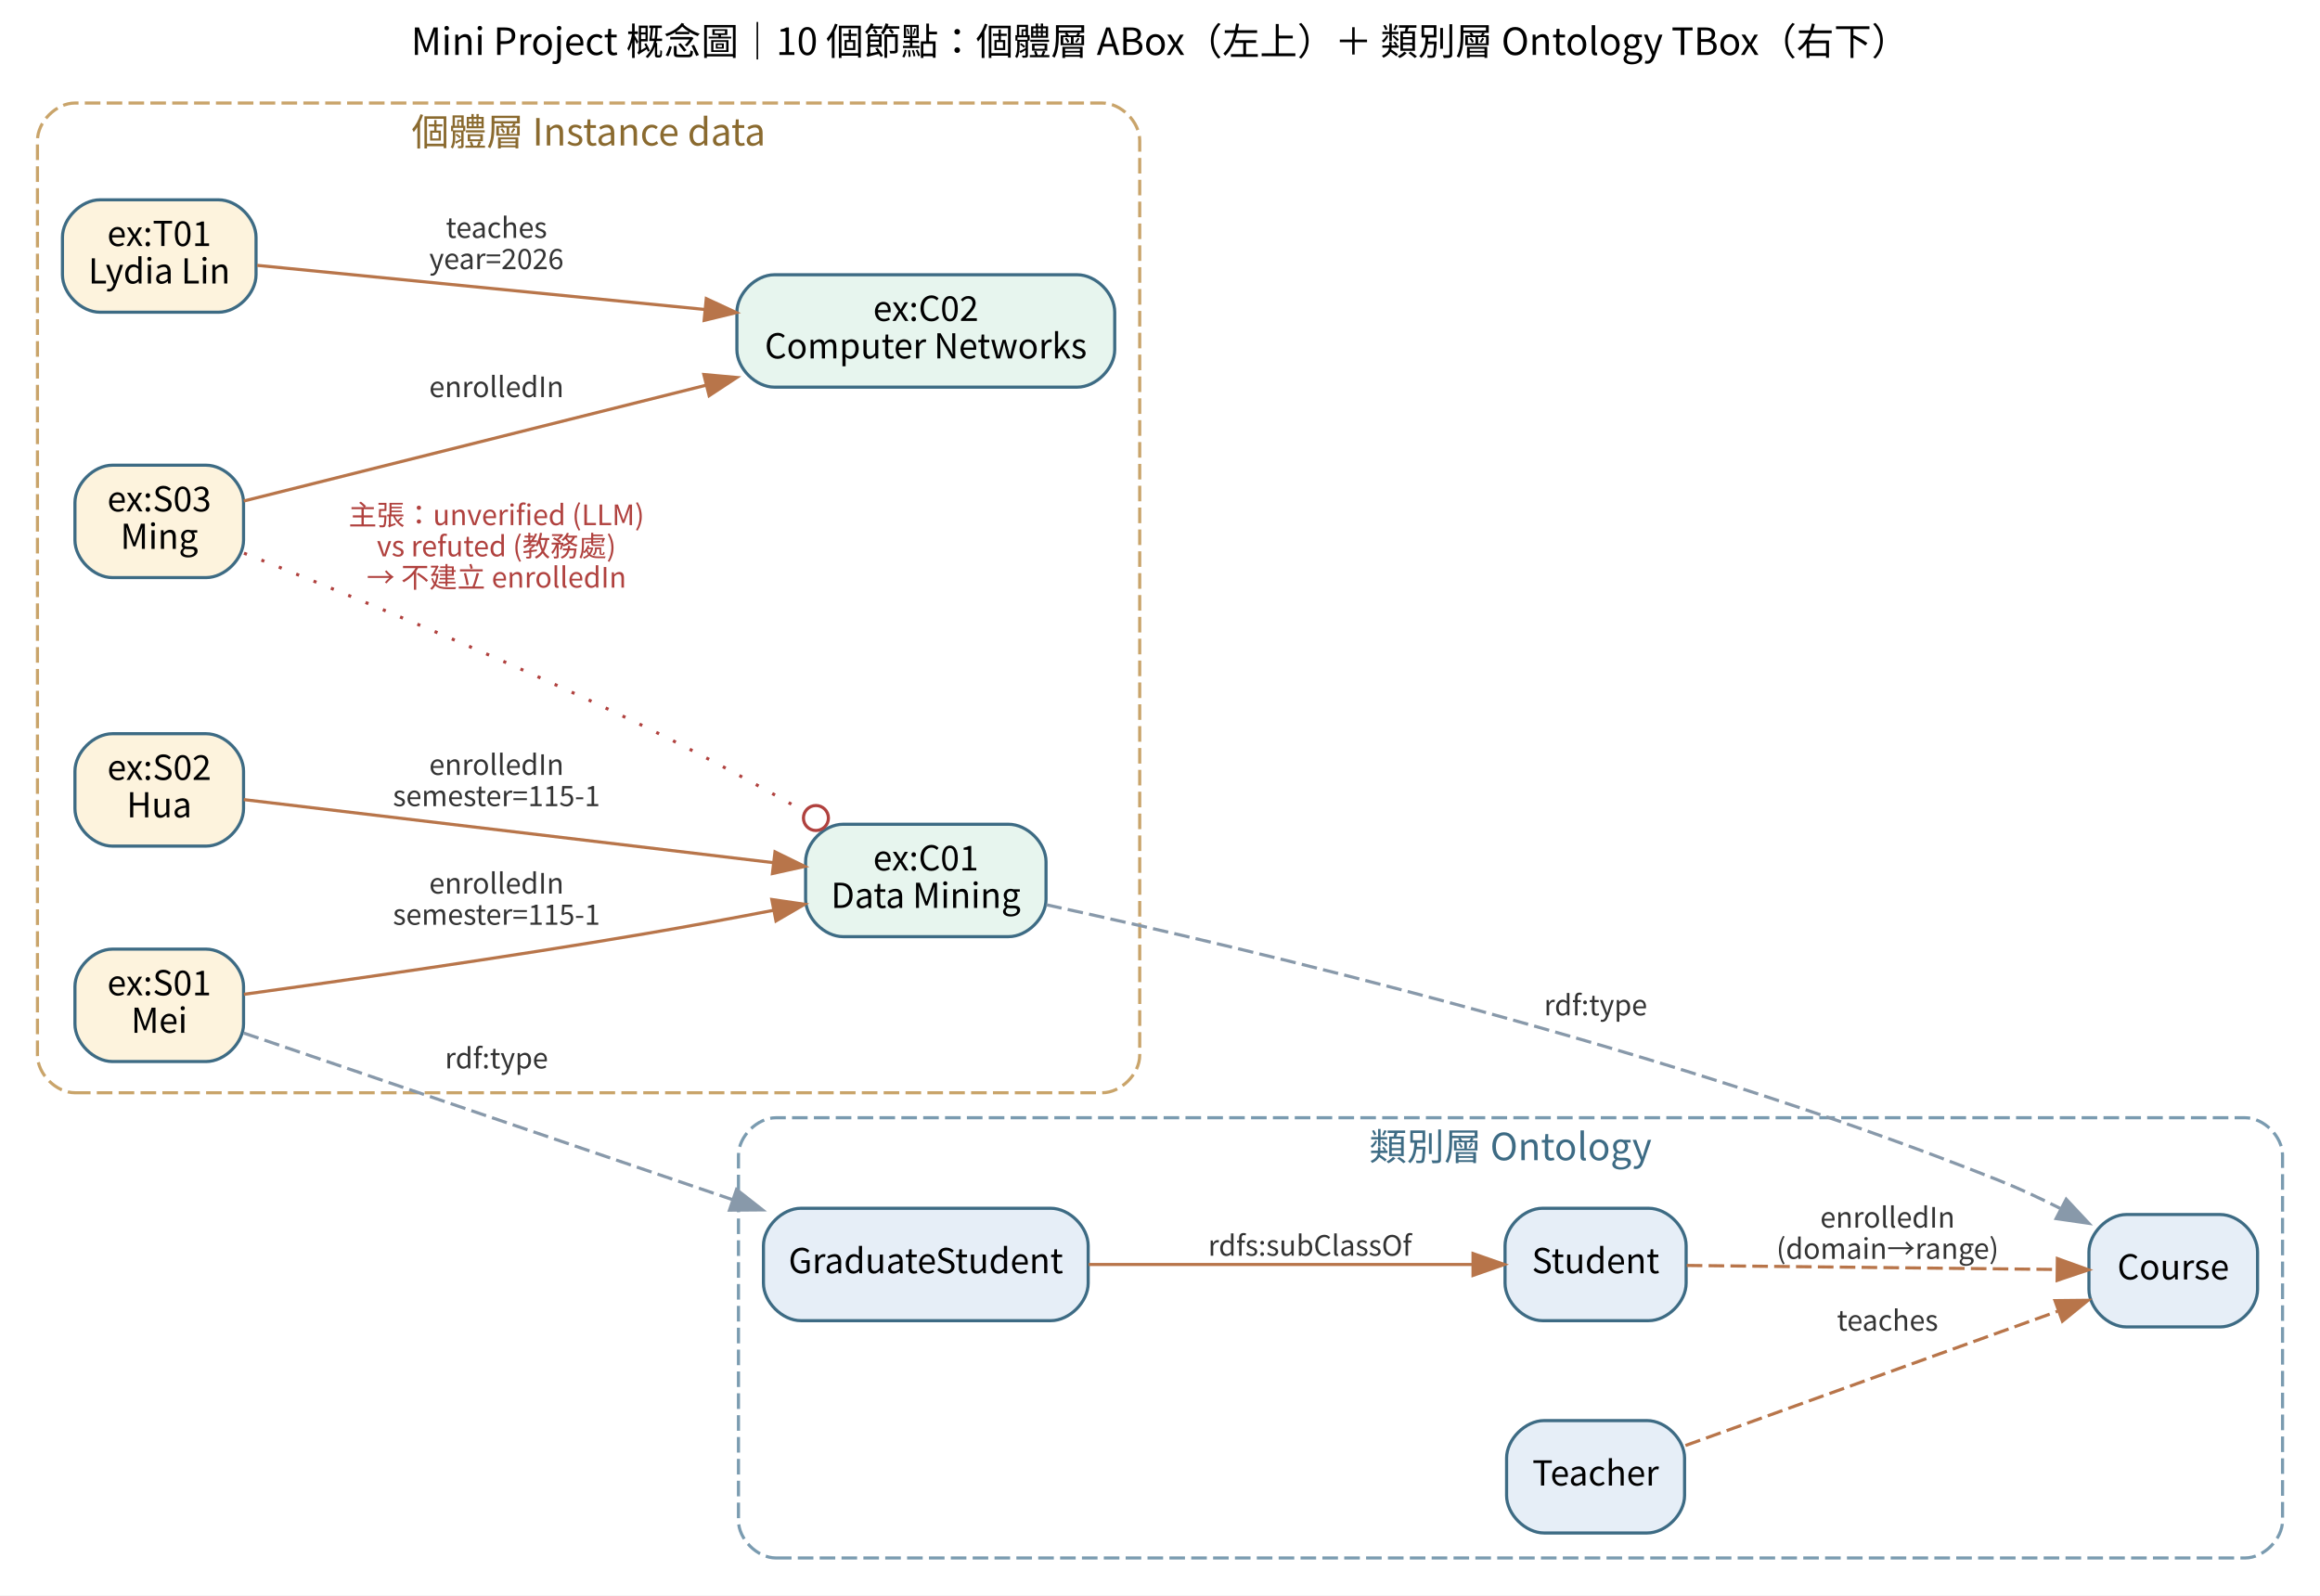
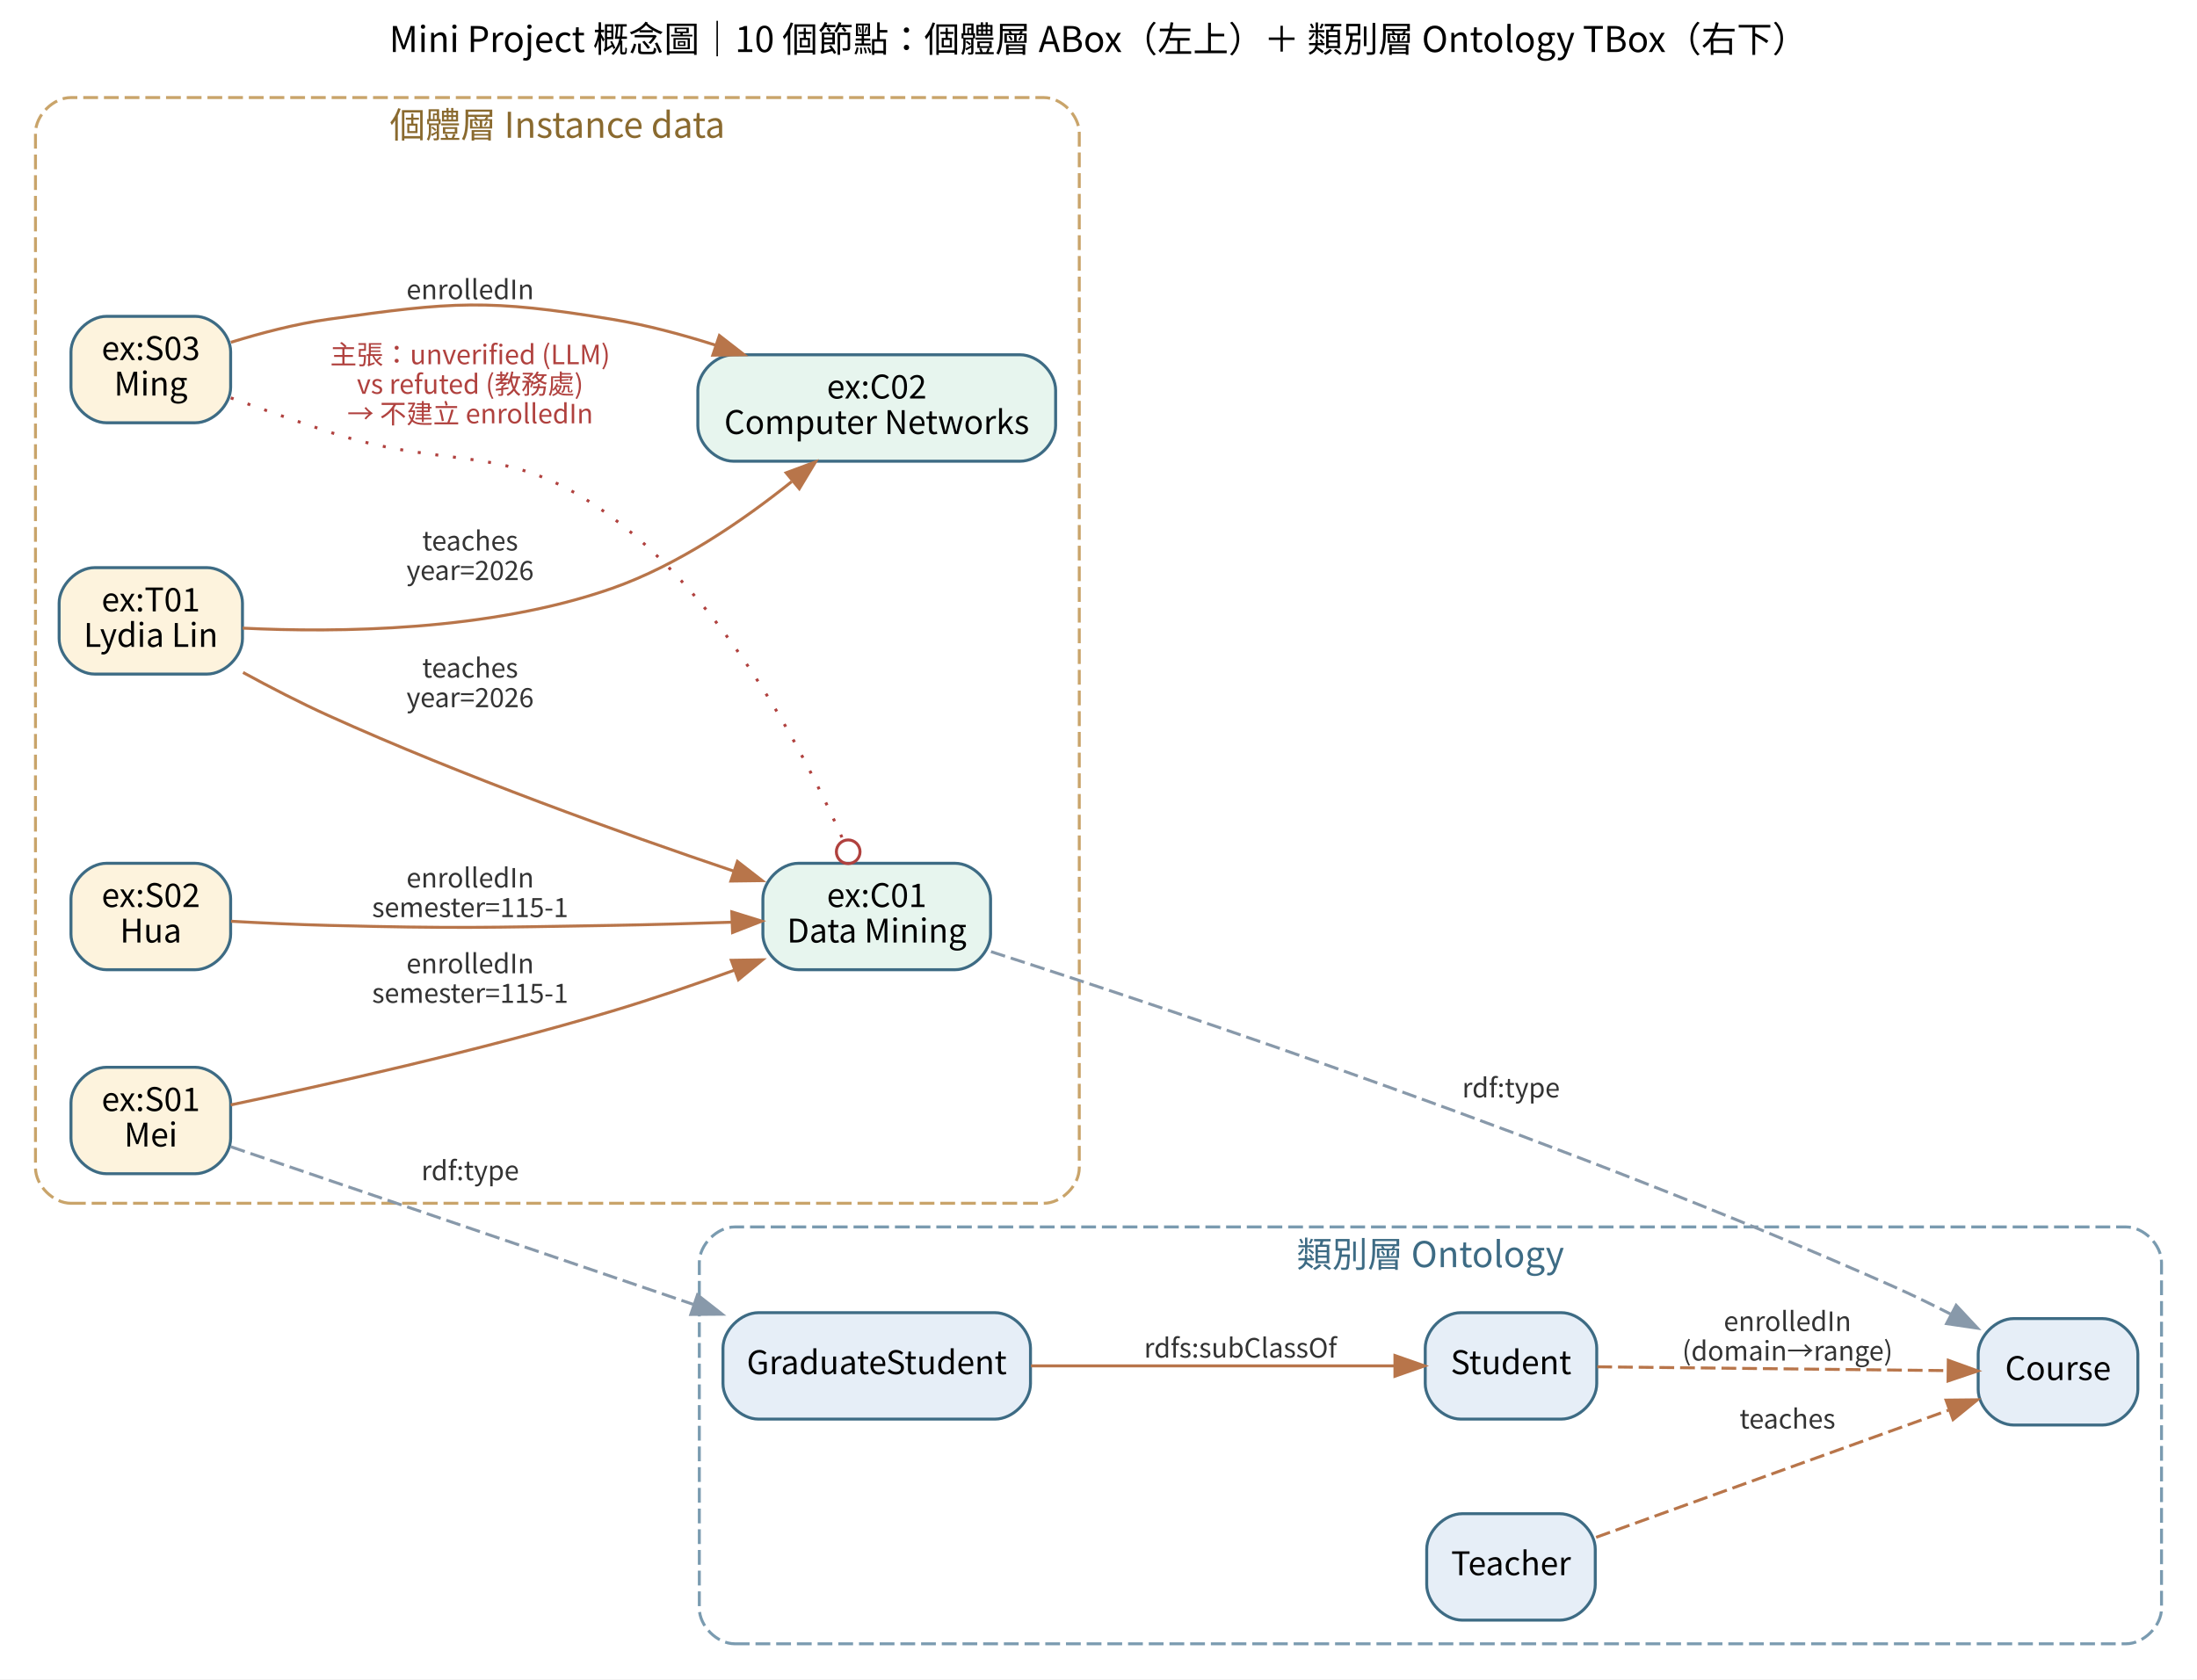
- <svg xmlns="http://www.w3.org/2000/svg" width="743pt" height="511pt" viewBox="0.00 0.00 743.00 511.00">
-   <g id="graph0" class="graph" transform="scale(1 1) rotate(0) translate(4 507)">
-     <polygon fill="white" stroke="transparent" points="-4,4 -4,-507 739,-507 739,4 -4,4" />
-     <text text-anchor="middle" x="367.5" y="-489.4" font-family="Noto Sans CJK TC" font-size="12.00">Mini Project 概念圖｜10 個節點：個體層 ABox（左上）＋ 類別層 Ontology TBox（右下）</text>
+ <svg xmlns="http://www.w3.org/2000/svg" width="743pt" height="568pt" viewBox="0.00 0.00 743.00 568.00">
+   <g id="graph0" class="graph" transform="scale(1 1) rotate(0) translate(4 564)">
+     <polygon fill="white" stroke="transparent" points="-4,4 -4,-564 739,-564 739,4 -4,4" />
+     <text text-anchor="middle" x="367.5" y="-546.4" font-family="Noto Sans CJK TC" font-size="12.00">Mini Project 概念圖｜10 個節點：個體層 ABox（左上）＋ 類別層 Ontology TBox（右下）</text>
    <g id="clust1" class="cluster">
      <path fill="white" stroke="#7a9bb0" stroke-dasharray="5,2" d="M244.5,-8C244.5,-8 715,-8 715,-8 721,-8 727,-14 727,-20 727,-20 727,-137 727,-137 727,-143 721,-149 715,-149 715,-149 244.5,-149 244.5,-149 238.5,-149 232.5,-143 232.5,-137 232.5,-137 232.5,-20 232.5,-20 232.5,-14 238.5,-8 244.5,-8" />
      <text text-anchor="middle" x="479.75" y="-135.4" font-family="Noto Sans CJK TC" font-size="12.00" fill="#3d6b84">類別層 Ontology</text>
    </g>
    <g id="clust2" class="cluster">
-       <path fill="white" stroke="#c9a46a" stroke-dasharray="5,2" d="M20,-157C20,-157 349,-157 349,-157 355,-157 361,-163 361,-169 361,-169 361,-462 361,-462 361,-468 355,-474 349,-474 349,-474 20,-474 20,-474 14,-474 8,-468 8,-462 8,-462 8,-169 8,-169 8,-163 14,-157 20,-157" />
-       <text text-anchor="middle" x="184.5" y="-460.4" font-family="Noto Sans CJK TC" font-size="12.00" fill="#8a6a2f">個體層 Instance data</text>
+       <path fill="white" stroke="#c9a46a" stroke-dasharray="5,2" d="M20,-157C20,-157 349,-157 349,-157 355,-157 361,-163 361,-169 361,-169 361,-519 361,-519 361,-525 355,-531 349,-531 349,-531 20,-531 20,-531 14,-531 8,-525 8,-519 8,-519 8,-169 8,-169 8,-163 14,-157 20,-157" />
+       <text text-anchor="middle" x="184.5" y="-517.4" font-family="Noto Sans CJK TC" font-size="12.00" fill="#8a6a2f">個體層 Instance data</text>
    </g>
    <g id="node1" class="node">
      <path fill="#e6eef7" stroke="#3d6b84" d="M332.5,-120C332.5,-120 252.5,-120 252.5,-120 246.5,-120 240.5,-114 240.5,-108 240.5,-108 240.5,-96 240.5,-96 240.5,-90 246.5,-84 252.5,-84 252.5,-84 332.5,-84 332.5,-84 338.5,-84 344.5,-90 344.5,-96 344.5,-96 344.5,-108 344.5,-108 344.5,-114 338.5,-120 332.5,-120" />
      <text text-anchor="middle" x="292.5" y="-99.2" font-family="Noto Sans CJK TC" font-size="11.00">GraduateStudent</text>
    </g>
    <g id="node2" class="node">
      <path fill="#e6eef7" stroke="#3d6b84" d="M524,-120C524,-120 490,-120 490,-120 484,-120 478,-114 478,-108 478,-108 478,-96 478,-96 478,-90 484,-84 490,-84 490,-84 524,-84 524,-84 530,-84 536,-90 536,-96 536,-96 536,-108 536,-108 536,-114 530,-120 524,-120" />
      <text text-anchor="middle" x="507" y="-99.2" font-family="Noto Sans CJK TC" font-size="11.00">Student</text>
    </g>
    <g id="edge1" class="edge">
      <path fill="none" stroke="#b8754a" d="M344.67,-102C382.51,-102 433.23,-102 467.63,-102" />
      <polygon fill="#b8754a" stroke="#b8754a" points="467.75,-105.5 477.75,-102 467.75,-98.5 467.75,-105.5" />
      <text text-anchor="middle" x="415.5" y="-104.8" font-family="Noto Sans CJK TC" font-size="9.00" fill="#333333">rdfs:subClassOf</text>
    </g>
    <g id="node3" class="node">
      <path fill="#e6eef7" stroke="#3d6b84" d="M707,-118C707,-118 677,-118 677,-118 671,-118 665,-112 665,-106 665,-106 665,-94 665,-94 665,-88 671,-82 677,-82 677,-82 707,-82 707,-82 713,-82 719,-88 719,-94 719,-94 719,-106 719,-106 719,-112 713,-118 707,-118" />
      <text text-anchor="middle" x="692" y="-97.2" font-family="Noto Sans CJK TC" font-size="11.00">Course</text>
    </g>
    <g id="edge2" class="edge">
      <path fill="none" stroke="#b8754a" stroke-dasharray="5,2" d="M536.19,-101.69C567.99,-101.34 619.81,-100.78 654.63,-100.4" />
      <polygon fill="#b8754a" stroke="#b8754a" points="654.89,-103.89 664.85,-100.29 654.81,-96.9 654.89,-103.89" />
      <text text-anchor="middle" x="600.5" y="-113.8" font-family="Noto Sans CJK TC" font-size="9.00" fill="#333333">enrolledIn</text>
      <text text-anchor="middle" x="600.5" y="-103.8" font-family="Noto Sans CJK TC" font-size="9.00" fill="#333333">(domain→range)</text>
    </g>
    <g id="node4" class="node">
      <path fill="#e6eef7" stroke="#3d6b84" d="M523.5,-52C523.5,-52 490.5,-52 490.5,-52 484.5,-52 478.5,-46 478.5,-40 478.5,-40 478.5,-28 478.5,-28 478.5,-22 484.5,-16 490.5,-16 490.5,-16 523.5,-16 523.5,-16 529.5,-16 535.5,-22 535.5,-28 535.5,-28 535.5,-40 535.5,-40 535.5,-46 529.5,-52 523.5,-52" />
      <text text-anchor="middle" x="507" y="-31.2" font-family="Noto Sans CJK TC" font-size="11.00">Teacher</text>
    </g>
    <g id="edge3" class="edge">
      <path fill="none" stroke="#b8754a" stroke-dasharray="5,2" d="M535.79,-44.02C567.65,-55.51 619.94,-74.37 654.92,-86.99" />
      <polygon fill="#b8754a" stroke="#b8754a" points="654.13,-90.42 664.73,-90.53 656.51,-83.84 654.13,-90.42" />
      <text text-anchor="middle" x="600.5" y="-80.8" font-family="Noto Sans CJK TC" font-size="9.00" fill="#333333">teaches</text>
    </g>
    <g id="node5" class="node">
      <path fill="#fdf3dd" stroke="#3d6b84" d="M62,-203C62,-203 32,-203 32,-203 26,-203 20,-197 20,-191 20,-191 20,-179 20,-179 20,-173 26,-167 32,-167 32,-167 62,-167 62,-167 68,-167 74,-173 74,-179 74,-179 74,-191 74,-191 74,-197 68,-203 62,-203" />
      <text text-anchor="middle" x="47" y="-188.2" font-family="Noto Sans CJK TC" font-size="11.00">ex:S01</text>
      <text text-anchor="middle" x="47" y="-176.2" font-family="Noto Sans CJK TC" font-size="11.00">Mei</text>
    </g>
-     <g id="edge9" class="edge">
+     <g id="edge10" class="edge">
      <path fill="none" stroke="#8899aa" stroke-dasharray="5,2" d="M74.06,-176.12C111.17,-163.47 180.33,-139.89 230.72,-122.72" />
      <polygon fill="#8899aa" stroke="#8899aa" points="231.88,-126.02 240.21,-119.48 229.62,-119.4 231.88,-126.02" />
      <text text-anchor="middle" x="155" y="-164.8" font-family="Noto Sans CJK TC" font-size="9.00" fill="#333333">rdf:type</text>
    </g>
    <g id="node8" class="node">
-       <path fill="#e7f5ee" stroke="#3d6b84" d="M319,-243C319,-243 266,-243 266,-243 260,-243 254,-237 254,-231 254,-231 254,-219 254,-219 254,-213 260,-207 266,-207 266,-207 319,-207 319,-207 325,-207 331,-213 331,-219 331,-219 331,-231 331,-231 331,-237 325,-243 319,-243" />
-       <text text-anchor="middle" x="292.5" y="-228.2" font-family="Noto Sans CJK TC" font-size="11.00">ex:C01</text>
-       <text text-anchor="middle" x="292.5" y="-216.2" font-family="Noto Sans CJK TC" font-size="11.00">Data Mining</text>
+       <path fill="#e7f5ee" stroke="#3d6b84" d="M319,-272C319,-272 266,-272 266,-272 260,-272 254,-266 254,-260 254,-260 254,-248 254,-248 254,-242 260,-236 266,-236 266,-236 319,-236 319,-236 325,-236 331,-242 331,-248 331,-248 331,-260 331,-260 331,-266 325,-272 319,-272" />
+       <text text-anchor="middle" x="292.5" y="-257.2" font-family="Noto Sans CJK TC" font-size="11.00">ex:C01</text>
+       <text text-anchor="middle" x="292.5" y="-245.2" font-family="Noto Sans CJK TC" font-size="11.00">Data Mining</text>
    </g>
    <g id="edge4" class="edge">
-       <path fill="none" stroke="#b8754a" d="M74.11,-188.53C104.96,-192.78 157.81,-200.31 203,-208 216.27,-210.26 230.63,-212.92 243.83,-215.46" />
-       <polygon fill="#b8754a" stroke="#b8754a" points="243.18,-218.9 253.67,-217.37 244.52,-212.03 243.18,-218.9" />
-       <text text-anchor="middle" x="155" y="-220.8" font-family="Noto Sans CJK TC" font-size="9.00" fill="#333333">enrolledIn</text>
-       <text text-anchor="middle" x="155" y="-210.8" font-family="Noto Sans CJK TC" font-size="9.00" fill="#333333">semester=115-1</text>
+       <path fill="none" stroke="#b8754a" d="M74.02,-190.27C105,-196.77 158.21,-208.6 203,-222 216.6,-226.07 231.17,-231.06 244.48,-235.89" />
+       <polygon fill="#b8754a" stroke="#b8754a" points="243.32,-239.19 253.91,-239.35 245.73,-232.62 243.32,-239.19" />
+       <text text-anchor="middle" x="155" y="-234.8" font-family="Noto Sans CJK TC" font-size="9.00" fill="#333333">enrolledIn</text>
+       <text text-anchor="middle" x="155" y="-224.8" font-family="Noto Sans CJK TC" font-size="9.00" fill="#333333">semester=115-1</text>
    </g>
    <g id="node6" class="node">
      <path fill="#fdf3dd" stroke="#3d6b84" d="M62,-272C62,-272 32,-272 32,-272 26,-272 20,-266 20,-260 20,-260 20,-248 20,-248 20,-242 26,-236 32,-236 32,-236 62,-236 62,-236 68,-236 74,-242 74,-248 74,-248 74,-260 74,-260 74,-266 68,-272 62,-272" />
      <text text-anchor="middle" x="47" y="-257.2" font-family="Noto Sans CJK TC" font-size="11.00">ex:S02</text>
      <text text-anchor="middle" x="47" y="-245.2" font-family="Noto Sans CJK TC" font-size="11.00">Hua</text>
    </g>
    <g id="edge5" class="edge">
-       <path fill="none" stroke="#b8754a" d="M74.06,-250.9C114.46,-246.08 192.84,-236.75 243.64,-230.7" />
-       <polygon fill="#b8754a" stroke="#b8754a" points="244.2,-234.16 253.72,-229.5 243.38,-227.21 244.2,-234.16" />
-       <text text-anchor="middle" x="155" y="-258.8" font-family="Noto Sans CJK TC" font-size="9.00" fill="#333333">enrolledIn</text>
-       <text text-anchor="middle" x="155" y="-248.8" font-family="Noto Sans CJK TC" font-size="9.00" fill="#333333">semester=115-1</text>
+       <path fill="none" stroke="#b8754a" d="M74.13,-252.39C84.37,-251.83 96.23,-251.27 107,-251 149.65,-249.92 160.34,-250.28 203,-251 216.1,-251.22 230.28,-251.63 243.38,-252.07" />
+       <polygon fill="#b8754a" stroke="#b8754a" points="243.49,-255.58 253.61,-252.43 243.74,-248.58 243.49,-255.58" />
+       <text text-anchor="middle" x="155" y="-263.8" font-family="Noto Sans CJK TC" font-size="9.00" fill="#333333">enrolledIn</text>
+       <text text-anchor="middle" x="155" y="-253.8" font-family="Noto Sans CJK TC" font-size="9.00" fill="#333333">semester=115-1</text>
    </g>
    <g id="node7" class="node">
-       <path fill="#fdf3dd" stroke="#3d6b84" d="M62,-358C62,-358 32,-358 32,-358 26,-358 20,-352 20,-346 20,-346 20,-334 20,-334 20,-328 26,-322 32,-322 32,-322 62,-322 62,-322 68,-322 74,-328 74,-334 74,-334 74,-346 74,-346 74,-352 68,-358 62,-358" />
-       <text text-anchor="middle" x="47" y="-343.2" font-family="Noto Sans CJK TC" font-size="11.00">ex:S03</text>
-       <text text-anchor="middle" x="47" y="-331.2" font-family="Noto Sans CJK TC" font-size="11.00">Ming</text>
+       <path fill="#fdf3dd" stroke="#3d6b84" d="M62,-457C62,-457 32,-457 32,-457 26,-457 20,-451 20,-445 20,-445 20,-433 20,-433 20,-427 26,-421 32,-421 32,-421 62,-421 62,-421 68,-421 74,-427 74,-433 74,-433 74,-445 74,-445 74,-451 68,-457 62,-457" />
+       <text text-anchor="middle" x="47" y="-442.2" font-family="Noto Sans CJK TC" font-size="11.00">ex:S03</text>
+       <text text-anchor="middle" x="47" y="-430.2" font-family="Noto Sans CJK TC" font-size="11.00">Ming</text>
+     </g>
+     <g id="edge9" class="edge">
+       <path fill="none" stroke="#b0413e" stroke-dasharray="1,5" d="M74.05,-429.42C84.28,-425.74 96.15,-421.57 107,-418 149.34,-404.08 167.3,-415.69 203,-389 241.12,-360.5 267.61,-310.41 281.12,-279.91" />
+       <ellipse fill="none" stroke="#b0413e" cx="282.85" cy="-275.9" rx="4" ry="4" />
+       <text text-anchor="middle" x="155" y="-440.8" font-family="Noto Sans CJK TC" font-size="9.00" fill="#b0413e">主張：unverified (LLM)</text>
+       <text text-anchor="middle" x="155" y="-430.8" font-family="Noto Sans CJK TC" font-size="9.00" fill="#b0413e"> vs refuted (教務處)</text>
+       <text text-anchor="middle" x="155" y="-420.8" font-family="Noto Sans CJK TC" font-size="9.00" fill="#b0413e">→ 不建立 enrolledIn</text>
+     </g>
+     <g id="node9" class="node">
+       <path fill="#e7f5ee" stroke="#3d6b84" d="M341,-444C341,-444 244,-444 244,-444 238,-444 232,-438 232,-432 232,-432 232,-420 232,-420 232,-414 238,-408 244,-408 244,-408 341,-408 341,-408 347,-408 353,-414 353,-420 353,-420 353,-432 353,-432 353,-438 347,-444 341,-444" />
+       <text text-anchor="middle" x="292.5" y="-429.2" font-family="Noto Sans CJK TC" font-size="11.00">ex:C02</text>
+       <text text-anchor="middle" x="292.5" y="-417.2" font-family="Noto Sans CJK TC" font-size="11.00">Computer Networks</text>
+     </g>
+     <g id="edge6" class="edge">
+       <path fill="none" stroke="#b8754a" d="M74.09,-448.22C84.23,-451.35 96.02,-454.45 107,-456 149.25,-461.97 160.9,-462.94 203,-456 214.51,-454.1 226.54,-450.9 237.89,-447.28" />
+       <polygon fill="#b8754a" stroke="#b8754a" points="239.29,-450.51 247.66,-444.01 237.06,-443.87 239.29,-450.51" />
+       <text text-anchor="middle" x="155" y="-462.8" font-family="Noto Sans CJK TC" font-size="9.00" fill="#333333">enrolledIn</text>
+     </g>
+     <g id="edge11" class="edge">
+       <path fill="none" stroke="#8899aa" stroke-dasharray="5,2" d="M331.15,-242.11C394.92,-221.58 527.8,-177 636,-129 642.43,-126.15 649.15,-122.87 655.6,-119.56" />
+       <polygon fill="#8899aa" stroke="#8899aa" points="657.55,-122.49 664.78,-114.75 654.3,-116.29 657.55,-122.49" />
+       <text text-anchor="middle" x="507" y="-192.8" font-family="Noto Sans CJK TC" font-size="9.00" fill="#333333">rdf:type</text>
+     </g>
+     <g id="node10" class="node">
+       <path fill="#fdf3dd" stroke="#3d6b84" d="M66,-372C66,-372 28,-372 28,-372 22,-372 16,-366 16,-360 16,-360 16,-348 16,-348 16,-342 22,-336 28,-336 28,-336 66,-336 66,-336 72,-336 78,-342 78,-348 78,-348 78,-360 78,-360 78,-366 72,-372 66,-372" />
+       <text text-anchor="middle" x="47" y="-357.2" font-family="Noto Sans CJK TC" font-size="11.00">ex:T01</text>
+       <text text-anchor="middle" x="47" y="-345.2" font-family="Noto Sans CJK TC" font-size="11.00">Lydia Lin</text>
    </g>
    <g id="edge8" class="edge">
-       <path fill="none" stroke="#b0413e" stroke-dasharray="1,5" d="M74.15,-329.83C105.26,-317.5 158.58,-295.68 203,-274 219.82,-265.79 237.97,-255.93 253.43,-247.21" />
-       <ellipse fill="none" stroke="#b0413e" cx="257.31" cy="-245" rx="4" ry="4" />
-       <text text-anchor="middle" x="155" y="-338.8" font-family="Noto Sans CJK TC" font-size="9.00" fill="#b0413e">主張：unverified (LLM)</text>
-       <text text-anchor="middle" x="155" y="-328.8" font-family="Noto Sans CJK TC" font-size="9.00" fill="#b0413e"> vs refuted (教務處)</text>
-       <text text-anchor="middle" x="155" y="-318.8" font-family="Noto Sans CJK TC" font-size="9.00" fill="#b0413e">→ 不建立 enrolledIn</text>
-     </g>
-     <g id="node9" class="node">
-       <path fill="#e7f5ee" stroke="#3d6b84" d="M341,-419C341,-419 244,-419 244,-419 238,-419 232,-413 232,-407 232,-407 232,-395 232,-395 232,-389 238,-383 244,-383 244,-383 341,-383 341,-383 347,-383 353,-389 353,-395 353,-395 353,-407 353,-407 353,-413 347,-419 341,-419" />
-       <text text-anchor="middle" x="292.5" y="-404.2" font-family="Noto Sans CJK TC" font-size="11.00">ex:C02</text>
-       <text text-anchor="middle" x="292.5" y="-392.2" font-family="Noto Sans CJK TC" font-size="11.00">Computer Networks</text>
-     </g>
-     <g id="edge6" class="edge">
-       <path fill="none" stroke="#b8754a" d="M74.06,-346.53C109.07,-355.3 172.59,-371.21 221.97,-383.58" />
-       <polygon fill="#b8754a" stroke="#b8754a" points="221.41,-387.05 231.96,-386.09 223.11,-380.26 221.41,-387.05" />
-       <text text-anchor="middle" x="155" y="-379.8" font-family="Noto Sans CJK TC" font-size="9.00" fill="#333333">enrolledIn</text>
-     </g>
-     <g id="edge10" class="edge">
-       <path fill="none" stroke="#8899aa" stroke-dasharray="5,2" d="M331.1,-217.21C395.06,-203.36 528.58,-171.81 636,-129 642.54,-126.4 649.31,-123.24 655.77,-119.98" />
-       <polygon fill="#8899aa" stroke="#8899aa" points="657.72,-122.91 664.96,-115.18 654.48,-116.7 657.72,-122.91" />
-       <text text-anchor="middle" x="507" y="-181.8" font-family="Noto Sans CJK TC" font-size="9.00" fill="#333333">rdf:type</text>
-     </g>
-     <g id="node10" class="node">
-       <path fill="#fdf3dd" stroke="#3d6b84" d="M66,-443C66,-443 28,-443 28,-443 22,-443 16,-437 16,-431 16,-431 16,-419 16,-419 16,-413 22,-407 28,-407 28,-407 66,-407 66,-407 72,-407 78,-413 78,-419 78,-419 78,-431 78,-431 78,-437 72,-443 66,-443" />
-       <text text-anchor="middle" x="47" y="-428.2" font-family="Noto Sans CJK TC" font-size="11.00">ex:T01</text>
-       <text text-anchor="middle" x="47" y="-416.2" font-family="Noto Sans CJK TC" font-size="11.00">Lydia Lin</text>
+       <path fill="none" stroke="#b8754a" d="M78.2,-336.54C87.32,-331.56 97.45,-326.32 107,-322 152.54,-301.39 206.34,-282.11 244.05,-269.38" />
+       <polygon fill="#b8754a" stroke="#b8754a" points="245.39,-272.63 253.76,-266.13 243.17,-265.99 245.39,-272.63" />
+       <text text-anchor="middle" x="155" y="-334.8" font-family="Noto Sans CJK TC" font-size="9.00" fill="#333333">teaches</text>
+       <text text-anchor="middle" x="155" y="-324.8" font-family="Noto Sans CJK TC" font-size="9.00" fill="#333333">year=2026</text>
    </g>
    <g id="edge7" class="edge">
-       <path fill="none" stroke="#b8754a" d="M78.35,-422.01C113.98,-418.5 174.23,-412.56 221.6,-407.89" />
-       <polygon fill="#b8754a" stroke="#b8754a" points="222.19,-411.35 231.8,-406.88 221.51,-404.38 222.19,-411.35" />
-       <text text-anchor="middle" x="155" y="-430.8" font-family="Noto Sans CJK TC" font-size="9.00" fill="#333333">teaches</text>
-       <text text-anchor="middle" x="155" y="-420.8" font-family="Noto Sans CJK TC" font-size="9.00" fill="#333333">year=2026</text>
+       <path fill="none" stroke="#b8754a" d="M78.08,-351.54C110.01,-349.97 161.5,-350.45 203,-365 225.34,-372.83 247.28,-387.89 263.72,-401.08" />
+       <polygon fill="#b8754a" stroke="#b8754a" points="261.86,-404.08 271.79,-407.76 266.32,-398.69 261.86,-404.08" />
+       <text text-anchor="middle" x="155" y="-377.8" font-family="Noto Sans CJK TC" font-size="9.00" fill="#333333">teaches</text>
+       <text text-anchor="middle" x="155" y="-367.8" font-family="Noto Sans CJK TC" font-size="9.00" fill="#333333">year=2026</text>
    </g>
  </g>
</svg>
